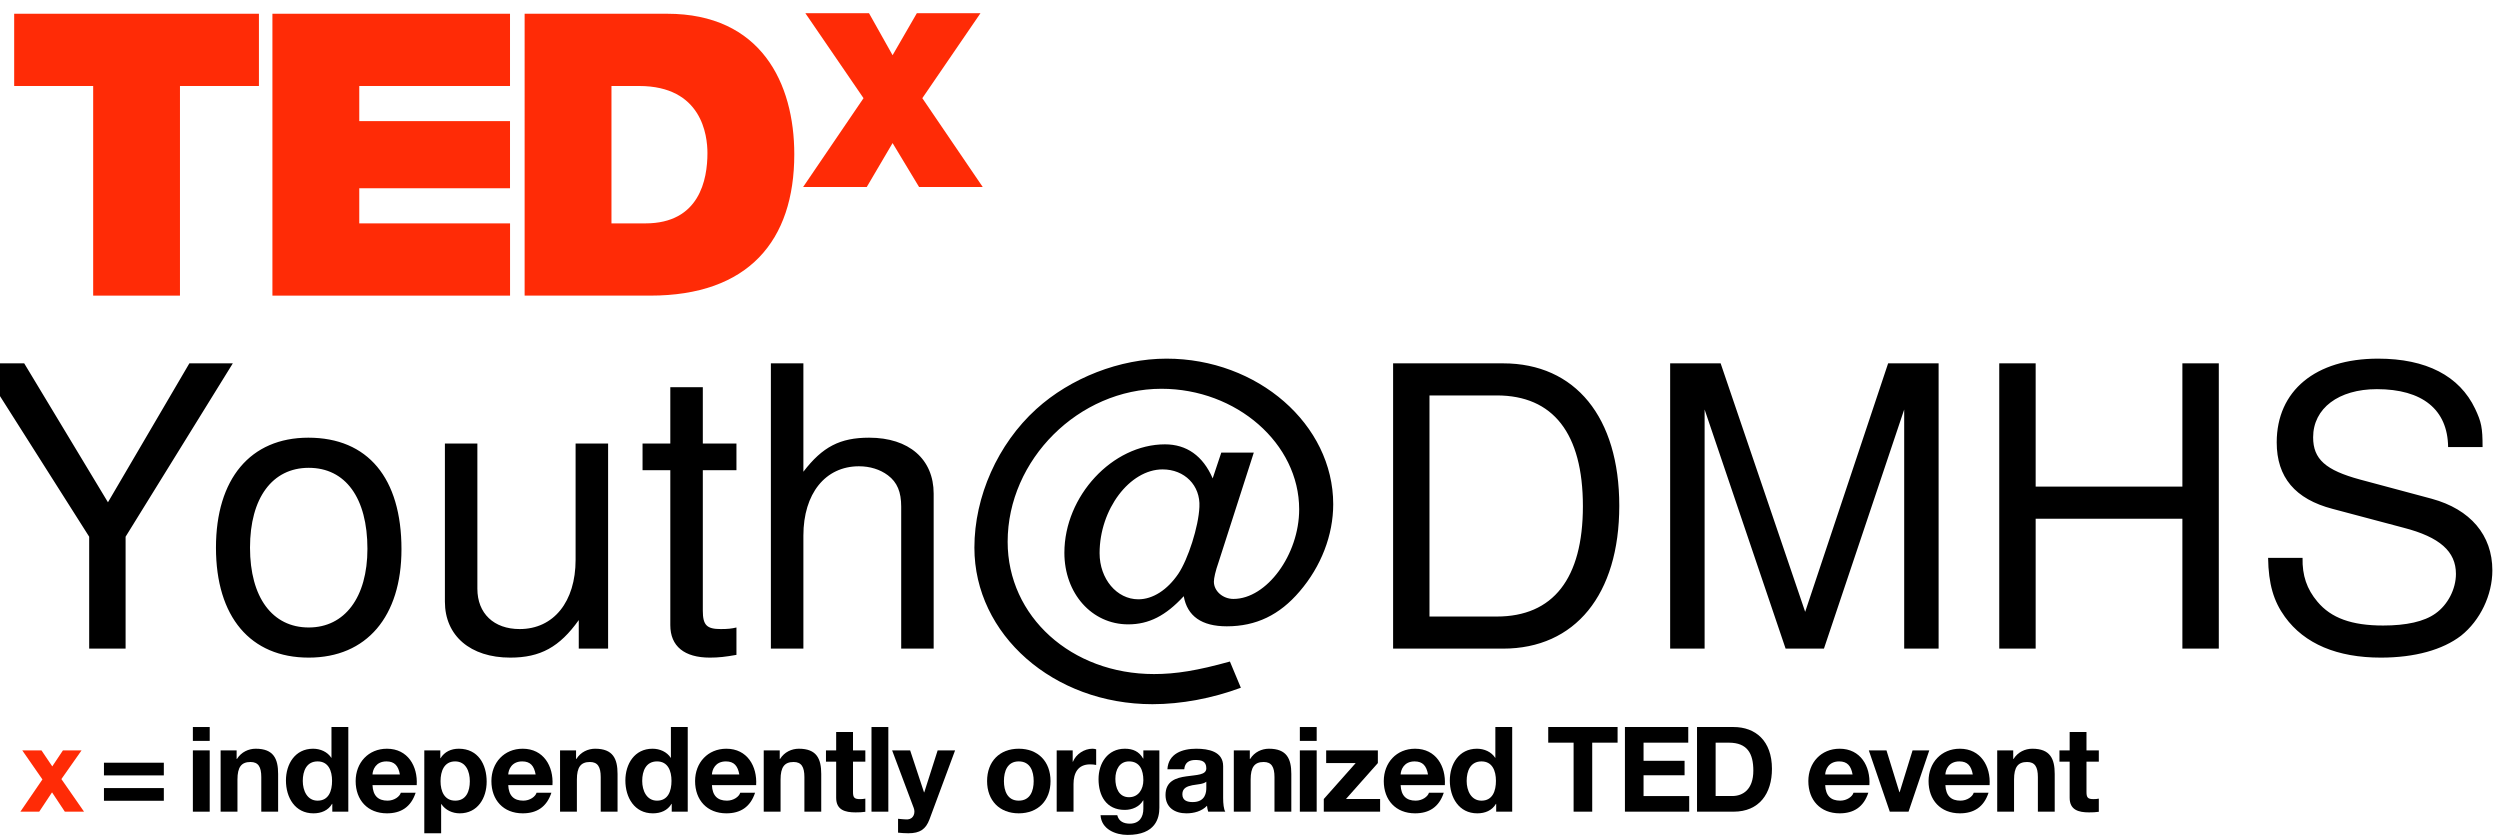
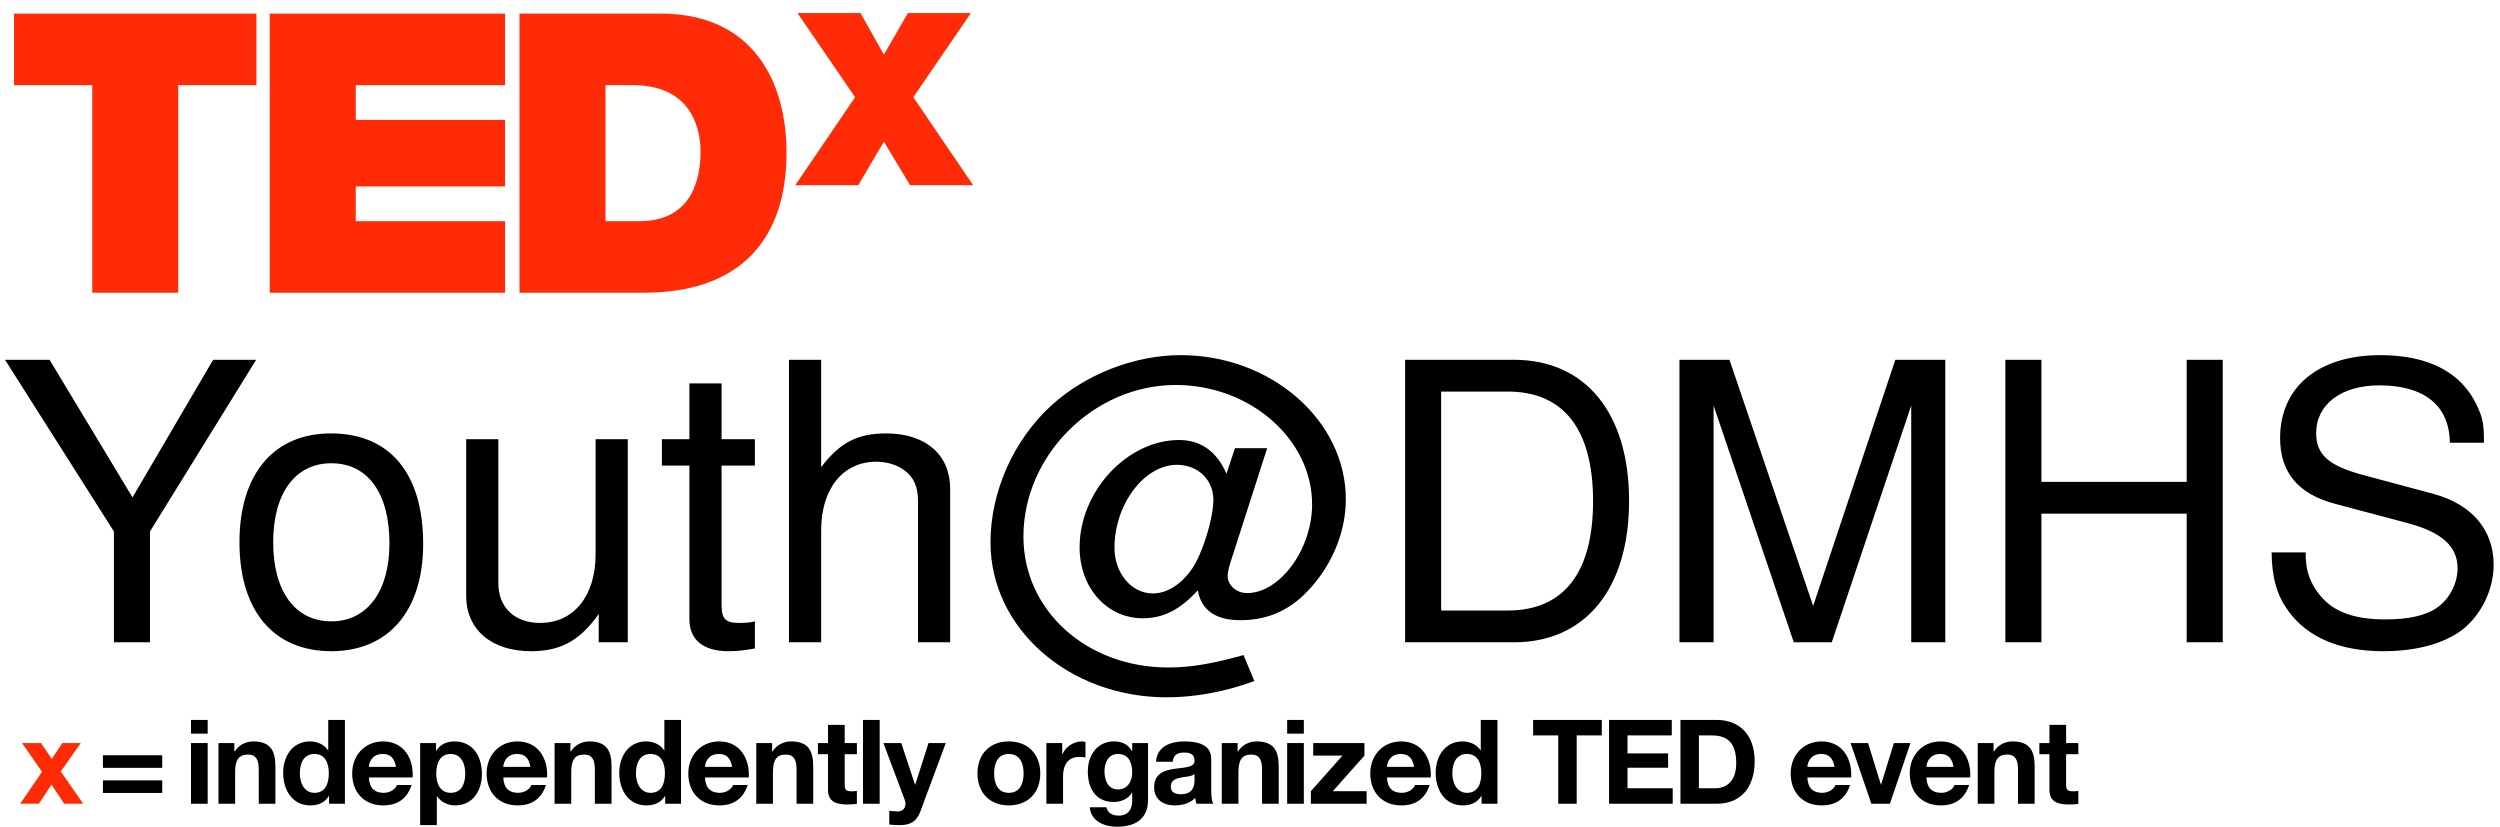
- <svg xmlns="http://www.w3.org/2000/svg" version="1.1" id="Layer_1" x="0px" y="0px" width="938.5px" height="313.427px" viewBox="0 0 938.5 313.427" enable-background="new 0 0 938.5 313.427" xml:space="preserve">
+ <svg xmlns="http://www.w3.org/2000/svg" version="1.1" id="Layer_1" x="0px" y="0px" width="947.75px" height="313.426px" viewBox="0 0 947.75 313.426" enable-background="new 0 0 947.75 313.426" xml:space="preserve">
  <g>
    <g>
-       <path fill="#FF2B06" d="M15.927,292.599L8.36,281.693h7.211l4.05,6.009l4.006-6.009h6.988l-7.567,10.771l8.501,12.24h-7.21    l-4.807-7.255l-4.807,7.255H7.648L15.927,292.599z" />
-       <path d="M61.503,291.084H39.025v-4.763h22.478V291.084z M61.503,300.609H39.025v-4.764h22.478V300.609z" />
-       <path d="M78.726,278.132h-6.32v-5.208h6.32V278.132z M72.406,281.692h6.32v23.012h-6.32V281.692z" />
-       <path d="M82.82,281.692h6.009v3.205h0.133c1.603-2.582,4.362-3.828,7.033-3.828c6.721,0,8.412,3.783,8.412,9.479v14.154h-6.32    v-12.997c0-3.783-1.113-5.652-4.05-5.652c-3.427,0-4.896,1.913-4.896,6.588v12.062H82.82V281.692z" />
-       <path d="M124.746,301.767h-0.089c-1.469,2.491-4.05,3.561-6.988,3.561c-6.943,0-10.326-5.965-10.326-12.329    c0-6.187,3.427-11.929,10.193-11.929c2.715,0,5.386,1.157,6.854,3.428h-0.044h0.089v-11.573h6.32v31.78h-6.009V301.767    L124.746,301.767z M119.227,285.832c-4.14,0-5.564,3.562-5.564,7.345c0,3.604,1.647,7.389,5.564,7.389    c4.184,0,5.43-3.649,5.43-7.434C124.658,289.393,123.322,285.832,119.227,285.832z" />
-       <path d="M139.833,294.733c0.178,4.006,2.136,5.831,5.653,5.831c2.537,0,4.584-1.559,4.985-2.981h5.564    c-1.781,5.43-5.564,7.744-10.771,7.744c-7.255,0-11.75-4.984-11.75-12.106c0-6.898,4.762-12.15,11.75-12.15    c7.833,0,11.617,6.588,11.172,13.664L139.833,294.733L139.833,294.733z M150.115,290.728c-0.579-3.204-1.958-4.896-5.03-4.896    c-4.006,0-5.163,3.116-5.252,4.896H150.115z" />
-       <path d="M159.282,281.692h6.009v2.938h0.089c1.513-2.446,4.006-3.561,6.854-3.561c7.21,0,10.46,5.831,10.46,12.373    c0,6.143-3.383,11.885-10.104,11.885c-2.76,0-5.386-1.201-6.899-3.472h-0.089v10.948h-6.321L159.282,281.692L159.282,281.692z     M176.374,293.265c0-3.649-1.469-7.434-5.519-7.434c-4.139,0-5.475,3.694-5.475,7.434c0,3.738,1.424,7.3,5.519,7.3    C175.039,300.564,176.374,297.004,176.374,293.265z" />
-       <path d="M190.793,294.733c0.178,4.006,2.136,5.831,5.653,5.831c2.537,0,4.584-1.559,4.985-2.981h5.564    c-1.781,5.43-5.564,7.744-10.771,7.744c-7.255,0-11.75-4.984-11.75-12.106c0-6.898,4.762-12.15,11.75-12.15    c7.833,0,11.617,6.588,11.172,13.664L190.793,294.733L190.793,294.733z M201.075,290.728c-0.579-3.204-1.958-4.896-5.03-4.896    c-4.006,0-5.163,3.116-5.252,4.896H201.075z" />
-       <path d="M210.242,281.692h6.009v3.205h0.133c1.603-2.582,4.362-3.828,7.033-3.828c6.721,0,8.412,3.783,8.412,9.479v14.154h-6.32    v-12.997c0-3.783-1.112-5.652-4.05-5.652c-3.427,0-4.896,1.913-4.896,6.588v12.062h-6.321V281.692L210.242,281.692z" />
-       <path d="M252.168,301.767h-0.089c-1.469,2.491-4.05,3.561-6.988,3.561c-6.942,0-10.326-5.965-10.326-12.329    c0-6.187,3.428-11.929,10.193-11.929c2.715,0,5.386,1.157,6.854,3.428h-0.044h0.089v-11.573h6.319v31.78h-6.009V301.767z     M246.649,285.832c-4.141,0-5.564,3.562-5.564,7.345c0,3.604,1.647,7.389,5.564,7.389c4.184,0,5.43-3.649,5.43-7.434    C252.079,289.393,250.744,285.832,246.649,285.832z" />
-       <path d="M267.255,294.733c0.179,4.006,2.136,5.831,5.653,5.831c2.537,0,4.584-1.559,4.984-2.981h5.564    c-1.781,5.43-5.564,7.744-10.771,7.744c-7.256,0-11.75-4.984-11.75-12.106c0-6.898,4.762-12.15,11.75-12.15    c7.833,0,11.616,6.588,11.172,13.664L267.255,294.733L267.255,294.733z M277.537,290.728c-0.579-3.204-1.958-4.896-5.03-4.896    c-4.006,0-5.163,3.116-5.252,4.896H277.537z" />
-       <path d="M286.704,281.692h6.009v3.205h0.133c1.604-2.582,4.362-3.828,7.033-3.828c6.721,0,8.412,3.783,8.412,9.479v14.154h-6.32    v-12.997c0-3.783-1.112-5.652-4.05-5.652c-3.427,0-4.896,1.913-4.896,6.588v12.062h-6.321V281.692L286.704,281.692z" />
-       <path d="M320.218,281.692h4.629v4.229h-4.629v11.396c0,2.137,0.534,2.67,2.67,2.67c0.667,0,1.291-0.044,1.958-0.178v4.94    c-1.067,0.178-2.447,0.223-3.693,0.223c-3.873,0-7.255-0.891-7.255-5.475v-13.576h-3.828v-4.229h3.828v-6.898h6.32V281.692    L320.218,281.692z" />
-       <path d="M327.16,272.924h6.32v31.78h-6.32V272.924z" />
-       <path d="M348.925,307.597c-1.38,3.695-3.561,5.209-7.923,5.209c-1.291,0-2.582-0.09-3.872-0.224v-5.208    c1.202,0.09,2.448,0.269,3.694,0.223c2.181-0.223,2.893-2.491,2.181-4.315l-8.101-21.588h6.766l5.208,15.757h0.089l5.029-15.758    h6.543L348.925,307.597z" />
-       <path d="M382.439,281.069c7.255,0,11.929,4.807,11.929,12.15c0,7.301-4.674,12.106-11.929,12.106    c-7.211,0-11.885-4.807-11.885-12.106C370.555,285.876,375.229,281.069,382.439,281.069z M382.439,300.564    c4.316,0,5.607-3.694,5.607-7.345c0-3.693-1.291-7.389-5.607-7.389c-4.273,0-5.564,3.694-5.564,7.389    C376.875,296.87,378.166,300.564,382.439,300.564z" />
-       <path d="M396.68,281.692h6.01v4.272h0.089c1.157-2.894,4.272-4.896,7.344-4.896c0.445,0,0.979,0.089,1.379,0.223v5.875    c-0.579-0.133-1.513-0.223-2.27-0.223c-4.629,0-6.231,3.338-6.231,7.389v10.371h-6.321L396.68,281.692L396.68,281.692z" />
-       <path d="M435.225,303.235c0,3.783-1.336,10.191-11.93,10.191c-4.54,0-9.836-2.136-10.147-7.388h6.275    c0.579,2.358,2.492,3.16,4.718,3.16c3.518,0,5.119-2.404,5.074-5.697v-3.026h-0.089c-1.38,2.403-4.14,3.561-6.898,3.561    c-6.899,0-9.837-5.252-9.837-11.572c0-5.965,3.428-11.395,9.882-11.395c3.025,0,5.341,1.022,6.854,3.693h0.089v-3.07h6.01V303.235    z M429.215,292.909c0-3.739-1.291-7.077-5.386-7.077c-3.561,0-5.119,3.116-5.119,6.543c0,3.294,1.246,6.899,5.119,6.899    C427.436,299.274,429.215,296.202,429.215,292.909z" />
-       <path d="M438.249,288.77c0.356-5.92,5.652-7.7,10.815-7.7c4.585,0,10.104,1.022,10.104,6.543v11.973    c0,2.092,0.223,4.186,0.801,5.119h-6.409c-0.224-0.712-0.4-1.469-0.445-2.226c-2.003,2.093-4.941,2.849-7.745,2.849    c-4.362,0-7.833-2.181-7.833-6.898c0-5.208,3.917-6.455,7.833-6.987c3.873-0.579,7.479-0.445,7.479-3.027    c0-2.715-1.87-3.115-4.096-3.115c-2.402,0-3.961,0.979-4.184,3.473h-6.319V288.77z M452.848,293.442    c-1.067,0.936-3.294,0.979-5.252,1.336c-1.958,0.399-3.738,1.067-3.738,3.383c0,2.359,1.824,2.938,3.873,2.938    c4.939,0,5.118-3.916,5.118-5.297L452.848,293.442L452.848,293.442z" />
-       <path d="M463.172,281.692h6.009v3.205h0.134c1.603-2.582,4.361-3.828,7.032-3.828c6.722,0,8.412,3.783,8.412,9.479v14.154h-6.319    v-12.997c0-3.783-1.113-5.652-4.051-5.652c-3.427,0-4.896,1.913-4.896,6.588v12.062h-6.321V281.692z" />
-       <path d="M494.283,278.132h-6.32v-5.208h6.32V278.132z M487.962,281.692h6.32v23.012h-6.32V281.692z" />
-       <path d="M496.953,299.941l11.973-13.486h-11.083v-4.763h19.406v4.763l-11.973,13.486h12.817v4.763h-21.142L496.953,299.941    L496.953,299.941z" />
-       <path d="M525.794,294.733c0.178,4.006,2.137,5.831,5.652,5.831c2.537,0,4.585-1.559,4.984-2.981h5.563    c-1.78,5.43-5.563,7.744-10.771,7.744c-7.255,0-11.75-4.984-11.75-12.106c0-6.898,4.764-12.15,11.75-12.15    c7.834,0,11.617,6.588,11.174,13.664L525.794,294.733L525.794,294.733z M536.075,290.728c-0.578-3.204-1.958-4.896-5.029-4.896    c-4.006,0-5.163,3.116-5.252,4.896H536.075z" />
-       <path d="M561.668,301.767h-0.09c-1.469,2.491-4.05,3.561-6.987,3.561c-6.943,0-10.327-5.965-10.327-12.329    c0-6.187,3.429-11.929,10.193-11.929c2.715,0,5.386,1.157,6.854,3.428h-0.045h0.09v-11.573h6.32v31.78h-6.009L561.668,301.767    L561.668,301.767z M556.148,285.832c-4.141,0-5.563,3.562-5.563,7.345c0,3.604,1.646,7.389,5.563,7.389    c4.184,0,5.43-3.649,5.43-7.434C561.578,289.393,560.243,285.832,556.148,285.832z" />
-       <path d="M590.729,278.8h-9.524v-5.876h26.038v5.876h-9.525v25.904h-6.987L590.729,278.8L590.729,278.8z" />
-       <path d="M610,272.924h23.77v5.876h-16.78v6.811h15.399v5.431h-15.399v7.789h17.136v5.875h-24.124L610,272.924L610,272.924z" />
-       <path d="M637.061,272.924h13.709c8.233,0,14.421,5.163,14.421,15.712c0,9.215-4.719,16.068-14.421,16.068h-13.709V272.924z     M644.049,298.829h6.231c4.05,0,7.923-2.492,7.923-9.525c0-6.409-2.227-10.504-9.17-10.504h-4.984V298.829z" />
-       <path d="M685.173,294.733c0.179,4.006,2.138,5.831,5.652,5.831c2.537,0,4.585-1.559,4.985-2.981h5.562    c-1.78,5.43-5.562,7.744-10.771,7.744c-7.255,0-11.75-4.984-11.75-12.106c0-6.898,4.764-12.15,11.75-12.15    c7.834,0,11.617,6.588,11.174,13.664L685.173,294.733L685.173,294.733z M695.454,290.728c-0.578-3.204-1.958-4.896-5.029-4.896    c-4.006,0-5.163,3.116-5.252,4.896H695.454z" />
-       <path d="M716.462,304.704h-7.033l-7.878-23.012h6.633l4.852,15.712h0.089l4.853-15.712h6.275L716.462,304.704z" />
-       <path d="M730.303,294.733c0.179,4.006,2.138,5.831,5.652,5.831c2.537,0,4.585-1.559,4.985-2.981h5.562    c-1.78,5.43-5.562,7.744-10.771,7.744c-7.256,0-11.75-4.984-11.75-12.106c0-6.898,4.763-12.15,11.75-12.15    c7.834,0,11.616,6.588,11.172,13.664L730.303,294.733L730.303,294.733z M740.584,290.728c-0.578-3.204-1.958-4.896-5.029-4.896    c-4.006,0-5.162,3.116-5.252,4.896H740.584z" />
-       <path d="M749.752,281.692h6.009v3.205h0.134c1.604-2.582,4.362-3.828,7.032-3.828c6.723,0,8.413,3.783,8.413,9.479v14.154h-6.32    v-12.997c0-3.783-1.112-5.652-4.051-5.652c-3.428,0-4.896,1.913-4.896,6.588v12.062h-6.32L749.752,281.692L749.752,281.692z" />
-       <path d="M783.266,281.692h4.63v4.229h-4.63v11.396c0,2.137,0.534,2.67,2.672,2.67c0.668,0,1.291-0.044,1.958-0.178v4.94    c-1.067,0.178-2.447,0.223-3.694,0.223c-3.872,0-7.255-0.891-7.255-5.475v-13.576h-3.828v-4.229h3.828v-6.898h6.32    L783.266,281.692L783.266,281.692z" />
+       <path fill="#FF2B06" d="M15.927,292.599L8.36,281.693h7.211l4.05,6.009l4.006-6.009h6.988l-7.567,10.771l8.501,12.24h-7.21    l-4.807-7.254l-4.807,7.254H7.648L15.927,292.599z" />
+       <path d="M61.503,291.084H39.025v-4.764h22.478V291.084z M61.503,300.609H39.025v-4.765h22.478V300.609z" />
+       <path d="M78.726,278.131h-6.32v-5.207h6.32V278.131z M72.406,281.692h6.32v23.012h-6.32V281.692z" />
+       <path d="M82.82,281.692h6.009v3.205h0.133c1.603-2.582,4.362-3.828,7.033-3.828c6.721,0,8.412,3.783,8.412,9.479v14.154h-6.32    v-12.996c0-3.783-1.113-5.652-4.05-5.652c-3.427,0-4.896,1.912-4.896,6.588v12.062H82.82V281.692z" />
+       <path d="M124.746,301.767h-0.089c-1.469,2.491-4.05,3.562-6.988,3.562c-6.943,0-10.326-5.965-10.326-12.33    c0-6.187,3.427-11.929,10.193-11.929c2.715,0,5.386,1.157,6.854,3.429h-0.044h0.089v-11.574h6.32v31.781h-6.009V301.767    L124.746,301.767z M119.227,285.833c-4.14,0-5.564,3.562-5.564,7.344c0,3.605,1.647,7.39,5.564,7.39    c4.184,0,5.43-3.649,5.43-7.435C124.658,289.393,123.322,285.833,119.227,285.833z" />
+       <path d="M139.833,294.733c0.178,4.006,2.136,5.831,5.653,5.831c2.537,0,4.584-1.56,4.985-2.981h5.564    c-1.781,5.431-5.564,7.744-10.771,7.744c-7.255,0-11.75-4.984-11.75-12.105c0-6.898,4.762-12.15,11.75-12.15    c7.833,0,11.617,6.588,11.172,13.664L139.833,294.733L139.833,294.733z M150.115,290.728c-0.579-3.204-1.958-4.896-5.03-4.896    c-4.006,0-5.163,3.115-5.252,4.896H150.115z" />
+       <path d="M159.282,281.692h6.009v2.938h0.089c1.513-2.445,4.006-3.561,6.854-3.561c7.21,0,10.46,5.831,10.46,12.373    c0,6.143-3.383,11.885-10.104,11.885c-2.76,0-5.386-1.201-6.899-3.472h-0.089v10.948h-6.321L159.282,281.692L159.282,281.692z     M176.374,293.265c0-3.649-1.469-7.435-5.519-7.435c-4.139,0-5.475,3.694-5.475,7.435c0,3.737,1.424,7.3,5.519,7.3    C175.039,300.564,176.374,297.004,176.374,293.265z" />
+       <path d="M190.793,294.733c0.178,4.006,2.136,5.831,5.653,5.831c2.537,0,4.584-1.56,4.985-2.981h5.564    c-1.781,5.431-5.564,7.744-10.771,7.744c-7.255,0-11.75-4.984-11.75-12.105c0-6.898,4.762-12.15,11.75-12.15    c7.833,0,11.617,6.588,11.172,13.664L190.793,294.733L190.793,294.733z M201.075,290.728c-0.579-3.204-1.958-4.896-5.03-4.896    c-4.006,0-5.163,3.115-5.252,4.896H201.075z" />
+       <path d="M210.242,281.692h6.009v3.205h0.133c1.603-2.582,4.362-3.828,7.033-3.828c6.721,0,8.412,3.783,8.412,9.479v14.154h-6.32    v-12.996c0-3.783-1.112-5.652-4.05-5.652c-3.427,0-4.896,1.912-4.896,6.588v12.062h-6.321V281.692L210.242,281.692z" />
+       <path d="M252.168,301.767h-0.089c-1.469,2.491-4.05,3.562-6.988,3.562c-6.942,0-10.326-5.965-10.326-12.33    c0-6.187,3.428-11.929,10.193-11.929c2.715,0,5.386,1.157,6.854,3.429h-0.044h0.089v-11.574h6.319v31.781h-6.009L252.168,301.767    L252.168,301.767z M246.649,285.833c-4.141,0-5.564,3.562-5.564,7.344c0,3.605,1.647,7.39,5.564,7.39    c4.184,0,5.43-3.649,5.43-7.435C252.079,289.393,250.744,285.833,246.649,285.833z" />
+       <path d="M267.255,294.733c0.179,4.006,2.136,5.831,5.653,5.831c2.537,0,4.584-1.56,4.984-2.981h5.564    c-1.781,5.431-5.564,7.744-10.771,7.744c-7.256,0-11.75-4.984-11.75-12.105c0-6.898,4.762-12.15,11.75-12.15    c7.833,0,11.616,6.588,11.172,13.664L267.255,294.733L267.255,294.733z M277.537,290.728c-0.579-3.204-1.958-4.896-5.03-4.896    c-4.006,0-5.163,3.115-5.252,4.896H277.537z" />
+       <path d="M286.704,281.692h6.009v3.205h0.133c1.604-2.582,4.362-3.828,7.033-3.828c6.721,0,8.412,3.783,8.412,9.479v14.154h-6.32    v-12.996c0-3.783-1.111-5.652-4.05-5.652c-3.427,0-4.896,1.912-4.896,6.588v12.062h-6.321V281.692L286.704,281.692z" />
+       <path d="M320.218,281.692h4.629v4.229h-4.629v11.396c0,2.137,0.534,2.67,2.67,2.67c0.667,0,1.291-0.044,1.958-0.178v4.939    c-1.066,0.178-2.446,0.224-3.692,0.224c-3.873,0-7.255-0.892-7.255-5.476V285.92h-3.828v-4.229h3.828v-6.898h6.319V281.692    L320.218,281.692z" />
+       <path d="M327.16,272.924h6.32v31.779h-6.32V272.924z" />
+       <path d="M348.925,307.597c-1.38,3.694-3.561,5.209-7.923,5.209c-1.291,0-2.582-0.091-3.872-0.224v-5.209    c1.202,0.09,2.448,0.27,3.694,0.224c2.181-0.224,2.893-2.491,2.181-4.315l-8.101-21.588h6.766l5.208,15.758h0.089l5.029-15.759    h6.543L348.925,307.597z" />
+       <path d="M382.439,281.069c7.255,0,11.929,4.807,11.929,12.15c0,7.301-4.674,12.105-11.929,12.105    c-7.212,0-11.886-4.807-11.886-12.105C370.555,285.875,375.229,281.069,382.439,281.069z M382.439,300.564    c4.315,0,5.606-3.694,5.606-7.345c0-3.693-1.291-7.389-5.606-7.389c-4.273,0-5.564,3.693-5.564,7.389    C376.875,296.87,378.166,300.564,382.439,300.564z" />
+       <path d="M396.68,281.692h6.011v4.271h0.089c1.156-2.894,4.271-4.896,7.344-4.896c0.445,0,0.979,0.089,1.379,0.224v5.875    c-0.579-0.133-1.513-0.224-2.27-0.224c-4.63,0-6.231,3.339-6.231,7.39v10.371h-6.321V281.692L396.68,281.692z" />
+       <path d="M435.225,303.235c0,3.783-1.336,10.191-11.93,10.191c-4.54,0-9.836-2.137-10.146-7.389h6.274    c0.579,2.358,2.492,3.16,4.718,3.16c3.519,0,5.119-2.404,5.074-5.697v-3.025h-0.089c-1.38,2.402-4.14,3.561-6.898,3.561    c-6.898,0-9.837-5.252-9.837-11.572c0-5.965,3.429-11.395,9.883-11.395c3.024,0,5.341,1.021,6.854,3.693h0.089v-3.07h6.01    L435.225,303.235L435.225,303.235z M429.215,292.909c0-3.738-1.291-7.076-5.386-7.076c-3.562,0-5.119,3.115-5.119,6.543    c0,3.293,1.246,6.898,5.119,6.898C427.436,299.274,429.215,296.202,429.215,292.909z" />
+       <path d="M438.249,288.77c0.356-5.92,5.652-7.7,10.815-7.7c4.585,0,10.104,1.022,10.104,6.543v11.974    c0,2.092,0.223,4.186,0.801,5.119h-6.409c-0.224-0.713-0.399-1.47-0.444-2.227c-2.003,2.093-4.941,2.85-7.745,2.85    c-4.362,0-7.833-2.182-7.833-6.898c0-5.209,3.917-6.455,7.833-6.987c3.873-0.579,7.479-0.444,7.479-3.026    c0-2.715-1.87-3.115-4.096-3.115c-2.402,0-3.961,0.979-4.184,3.473h-6.319L438.249,288.77L438.249,288.77z M452.848,293.442    c-1.066,0.936-3.294,0.979-5.252,1.336c-1.958,0.398-3.737,1.066-3.737,3.383c0,2.359,1.823,2.938,3.872,2.938    c4.939,0,5.118-3.916,5.118-5.298L452.848,293.442L452.848,293.442z" />
+       <path d="M463.172,281.692h6.009v3.205h0.135c1.603-2.582,4.36-3.828,7.031-3.828c6.723,0,8.412,3.783,8.412,9.479v14.154h-6.318    v-12.996c0-3.783-1.113-5.652-4.052-5.652c-3.427,0-4.896,1.912-4.896,6.588v12.062h-6.321V281.692z" />
+       <path d="M494.283,278.131h-6.32v-5.207h6.32V278.131z M487.962,281.692h6.32v23.012h-6.32V281.692z" />
+       <path d="M496.953,299.941l11.973-13.485h-11.083v-4.764h19.406v4.764l-11.973,13.485h12.816v4.763h-21.142L496.953,299.941    L496.953,299.941z" />
+       <path d="M525.794,294.733c0.178,4.006,2.137,5.831,5.652,5.831c2.537,0,4.585-1.56,4.983-2.981h5.563    c-1.78,5.431-5.563,7.744-10.771,7.744c-7.255,0-11.75-4.984-11.75-12.105c0-6.898,4.765-12.15,11.75-12.15    c7.834,0,11.617,6.588,11.175,13.664L525.794,294.733L525.794,294.733z M536.075,290.728c-0.578-3.204-1.958-4.896-5.029-4.896    c-4.006,0-5.163,3.115-5.252,4.896H536.075z" />
+       <path d="M561.668,301.767h-0.09c-1.469,2.491-4.05,3.562-6.987,3.562c-6.942,0-10.327-5.965-10.327-12.33    c0-6.187,3.43-11.929,10.193-11.929c2.715,0,5.386,1.157,6.854,3.429h-0.045h0.091v-11.574h6.319v31.781h-6.009L561.668,301.767    L561.668,301.767z M556.148,285.833c-4.142,0-5.563,3.562-5.563,7.344c0,3.605,1.646,7.39,5.563,7.39    c4.184,0,5.43-3.649,5.43-7.435C561.578,289.393,560.243,285.833,556.148,285.833z" />
+       <path d="M590.729,278.799h-9.523v-5.875h26.038v5.875h-9.525v25.904h-6.986L590.729,278.799L590.729,278.799z" />
+       <path d="M610,272.924h23.77v5.875H616.99v6.812h15.398v5.431H616.99v7.789h17.136v5.875h-24.124L610,272.924L610,272.924z" />
+       <path d="M637.061,272.924h13.709c8.233,0,14.422,5.162,14.422,15.711c0,9.216-4.72,16.068-14.422,16.068h-13.709V272.924z     M644.049,298.829h6.231c4.05,0,7.923-2.492,7.923-9.524c0-6.409-2.228-10.505-9.17-10.505h-4.984V298.829z" />
+       <path d="M685.173,294.733c0.179,4.006,2.138,5.831,5.652,5.831c2.537,0,4.585-1.56,4.984-2.981h5.562    c-1.78,5.431-5.562,7.744-10.771,7.744c-7.255,0-11.75-4.984-11.75-12.105c0-6.898,4.765-12.15,11.75-12.15    c7.834,0,11.617,6.588,11.175,13.664L685.173,294.733L685.173,294.733z M695.454,290.728c-0.578-3.204-1.958-4.896-5.029-4.896    c-4.006,0-5.163,3.115-5.252,4.896H695.454z" />
+       <path d="M716.462,304.704h-7.033l-7.878-23.012h6.633l4.853,15.713h0.089l4.853-15.713h6.275L716.462,304.704z" />
+       <path d="M730.303,294.733c0.18,4.006,2.139,5.831,5.652,5.831c2.537,0,4.585-1.56,4.984-2.981h5.562    c-1.78,5.431-5.562,7.744-10.771,7.744c-7.256,0-11.75-4.984-11.75-12.105c0-6.898,4.764-12.15,11.75-12.15    c7.834,0,11.616,6.588,11.173,13.664L730.303,294.733L730.303,294.733z M740.584,290.728c-0.578-3.204-1.958-4.896-5.029-4.896    c-4.006,0-5.162,3.115-5.252,4.896H740.584z" />
+       <path d="M749.752,281.692h6.009v3.205h0.134c1.604-2.582,4.362-3.828,7.032-3.828c6.724,0,8.413,3.783,8.413,9.479v14.154h-6.32    v-12.996c0-3.783-1.111-5.652-4.051-5.652c-3.428,0-4.896,1.912-4.896,6.588v12.062h-6.32L749.752,281.692L749.752,281.692z" />
+       <path d="M783.266,281.692h4.631v4.229h-4.631v11.396c0,2.137,0.534,2.67,2.672,2.67c0.669,0,1.291-0.044,1.959-0.178v4.939    c-1.067,0.178-2.447,0.224-3.694,0.224c-3.872,0-7.255-0.892-7.255-5.476V285.92h-3.828v-4.229h3.828v-6.898h6.319    L783.266,281.692L783.266,281.692z" />
    </g>
  </g>
  <g>
    <g>
      <path fill="#FF2B06" d="M34.977,32.282H5.323V5.161h91.879v27.121H67.558v78.695H34.977V32.282z" />
      <path fill="#FF2B06" d="M102.266,5.161h89.192v27.121h-56.59v13.186h56.59v25.203h-56.59v13.188h56.605v27.12h-89.207V5.161z" />
-       <path fill="#FF2B06" d="M196.945,5.161h53.5c35.266,0,47.729,26.084,47.729,52.753c0,32.466-17.19,53.063-54.096,53.063h-47.134    L196.945,5.161L196.945,5.161z M229.545,83.858h12.75c20.31,0,23.278-16.456,23.278-26.396c0-6.656-2.086-25.179-25.652-25.179    h-10.376V83.858z" />
+       <path fill="#FF2B06" d="M196.945,5.161h53.5c35.266,0,47.729,26.084,47.729,52.753c0,32.466-17.19,53.063-54.096,53.063h-47.134    L196.945,5.161L196.945,5.161z M229.545,83.858h12.75c20.31,0,23.278-16.456,23.278-26.396c0-6.656-2.086-25.179-25.652-25.179    h-10.376V83.858L229.545,83.858z" />
    </g>
    <g>
      <g>
-         <path fill="#FF2B06" d="M345.021,70.201l-9.945-16.492l-9.698,16.492H301.49l22.677-33.346L302.332,4.959h23.896l8.849,15.767     l9.103-15.767h23.889l-21.829,31.896l22.677,33.346H345.021z" />
+         <path fill="#FF2B06" d="M345.021,70.201l-9.945-16.492l-9.698,16.492H301.49l22.677-33.346L302.332,4.959h23.896l8.85,15.767     l9.103-15.767h23.89L346.24,36.855l22.677,33.346H345.021z" />
      </g>
    </g>
  </g>
-   <text transform="matrix(1 0 0 1 -9.7095 243.4941)" font-family="'Helvetica'" font-size="146.905">Youth@DMHS</text>
+   <text transform="matrix(1 0 0 1 0 243.4946)" font-family="'Helvetica'" font-size="146.905">Youth@DMHS</text>
</svg>
